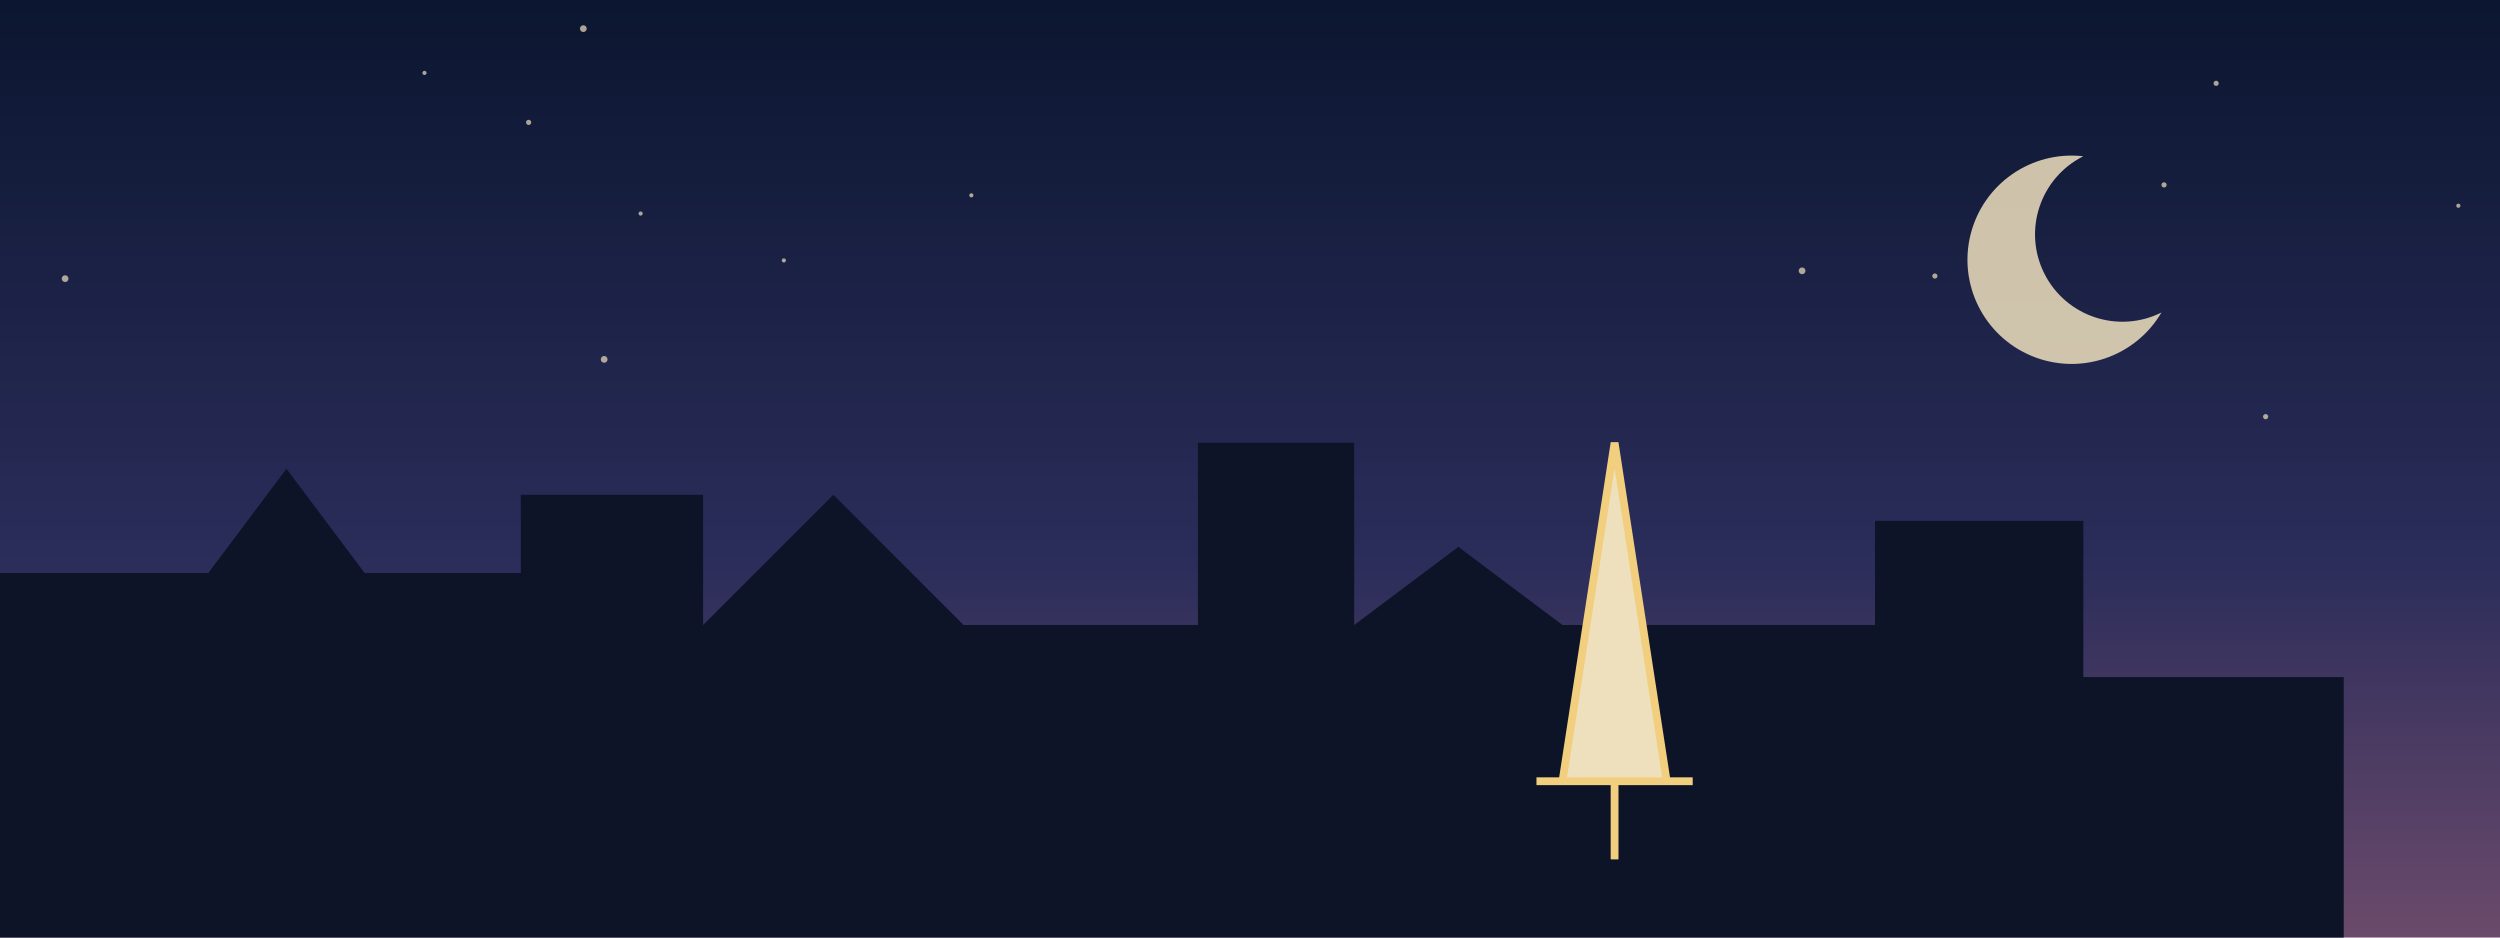
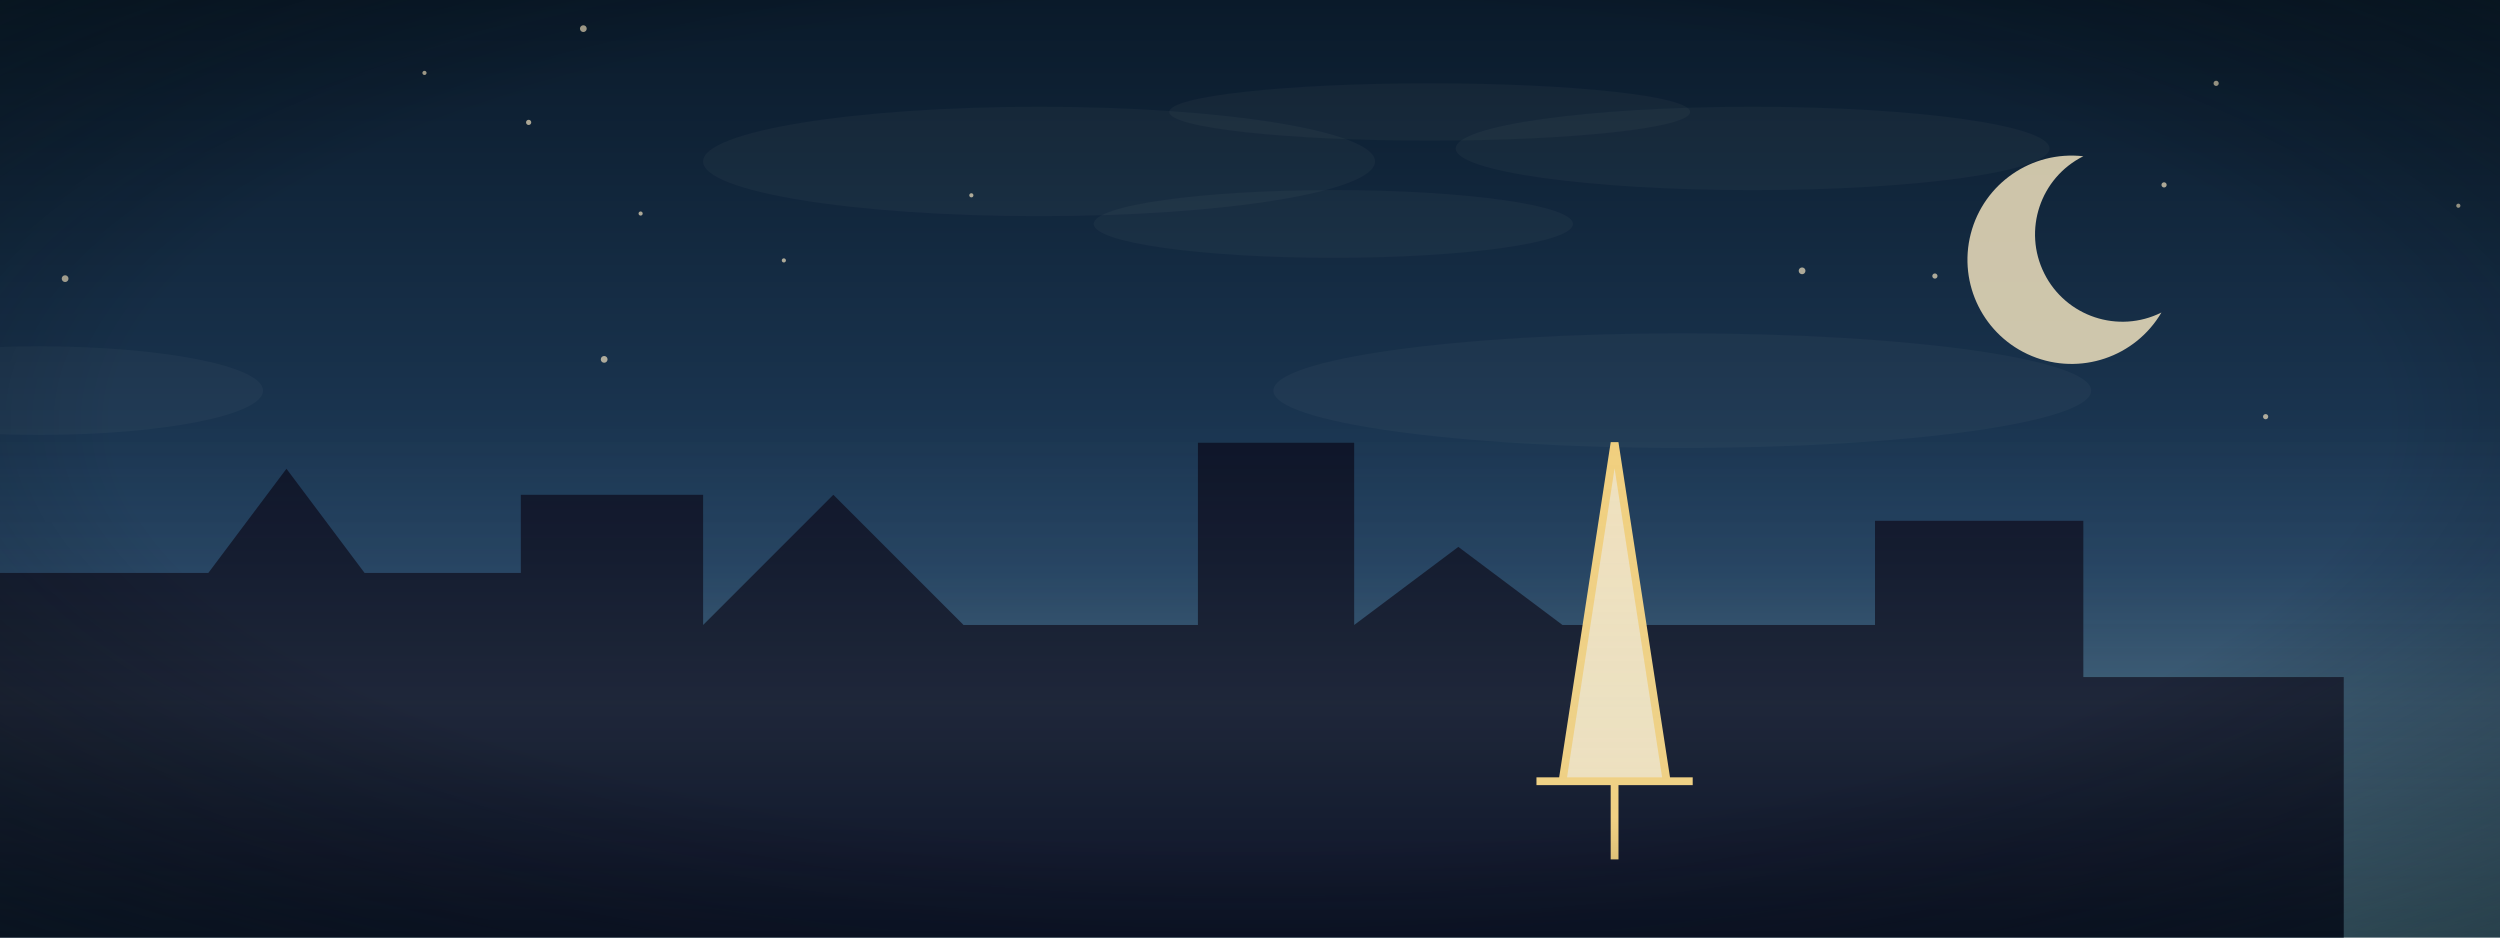
<svg xmlns="http://www.w3.org/2000/svg" viewBox="0 0 960 360" preserveAspectRatio="xMidYMid slice">
  <defs>
    <linearGradient id="s" x1="0" y1="0" x2="0" y2="1">
-       <stop offset="0" stop-color="#0b1630" />
-       <stop offset=".6" stop-color="#2b2d5a" />
-       <stop offset="1" stop-color="#6b4a6b" />
+       <stop offset="0" stop-color="#0a1a2a" />
+       <stop offset=".6" stop-color="#1f3d5c" />
+       <stop offset="1" stop-color="#4f7486" />
    </linearGradient>
+     <radialGradient id="vg" cx=".5" cy=".45" r=".75">
+       <stop offset=".6" stop-color="#000" stop-opacity="0" />
+       <stop offset="1" stop-color="#06141a" stop-opacity=".55" />
+     </radialGradient>
+     <linearGradient id="hz" x1="0" y1="0" x2="0" y2="1">
+       <stop offset=".45" stop-color="#cfe6ea" stop-opacity="0" />
+       <stop offset=".75" stop-color="#cfe6ea" stop-opacity=".09" />
+       <stop offset="1" stop-color="#cfe6ea" stop-opacity="0" />
+     </linearGradient>
+     <radialGradient id="sl" cx=".5" cy="0" r=".9">
+       <stop offset="0" stop-color="#fff2cf" stop-opacity=".35" />
+       <stop offset="1" stop-color="#fff2cf" stop-opacity="0" />
+     </radialGradient>
  </defs>
  <rect width="960" height="360" fill="url(#s)" />
+   <ellipse cx="399" cy="62" rx="129" ry="21" fill="#fff8ec" opacity="0.035" />
+   <ellipse cx="673" cy="57" rx="114" ry="16" fill="#fff8ec" opacity="0.035" />
+   <ellipse cx="15" cy="150" rx="86" ry="17" fill="#fff8ec" opacity="0.035" />
+   <ellipse cx="549" cy="43" rx="100" ry="11" fill="#fff8ec" opacity="0.035" />
+   <ellipse cx="646" cy="150" rx="157" ry="22" fill="#fff8ec" opacity="0.035" />
+   <ellipse cx="512" cy="86" rx="92" ry="13" fill="#fff8ec" opacity="0.035" />
  <circle cx="246" cy="82" r="0.8" fill="#efe0bd" opacity=".7" />
  <circle cx="743" cy="106" r="1" fill="#efe0bd" opacity=".7" />
  <circle cx="163" cy="28" r="0.8" fill="#efe0bd" opacity=".7" />
  <circle cx="25" cy="107" r="1.3" fill="#efe0bd" opacity=".7" />
  <circle cx="944" cy="79" r="0.8" fill="#efe0bd" opacity=".7" />
  <circle cx="232" cy="138" r="1.3" fill="#efe0bd" opacity=".7" />
  <circle cx="373" cy="75" r="0.8" fill="#efe0bd" opacity=".7" />
  <circle cx="851" cy="32" r="1" fill="#efe0bd" opacity=".7" />
  <circle cx="224" cy="11" r="1.3" fill="#efe0bd" opacity=".7" />
  <circle cx="831" cy="71" r="1" fill="#efe0bd" opacity=".7" />
  <circle cx="203" cy="47" r="1" fill="#efe0bd" opacity=".7" />
  <circle cx="301" cy="100" r="0.8" fill="#efe0bd" opacity=".7" />
  <circle cx="870" cy="160" r="1" fill="#efe0bd" opacity=".7" />
  <circle cx="692" cy="104" r="1.3" fill="#efe0bd" opacity=".7" />
  <path d="M800 60 a40 40 0 1 0 30 60 a32 32 0 1 1 -30 -60Z" fill="#efe0bd" opacity=".85" />
  <path d="M0 360 V220 h80 l30 -40 l30 40 h60 v-30 h70 v50 l50 -50 l50 50 h90 v-70 h60 v70 l40 -30 l40 30 h120 v-40 h80 v60 h100 V360Z" fill="#0d1428" />
  <path d="M600 300 L620 170 L640 300Z M590 300 h60 M620 300 v30" fill="#efe0bd" stroke="#f1cf7e" stroke-width="3" />
+   <rect width="960" height="360" fill="url(#hz)" />
+   <rect width="960" height="360" fill="url(#vg)" />
</svg>
